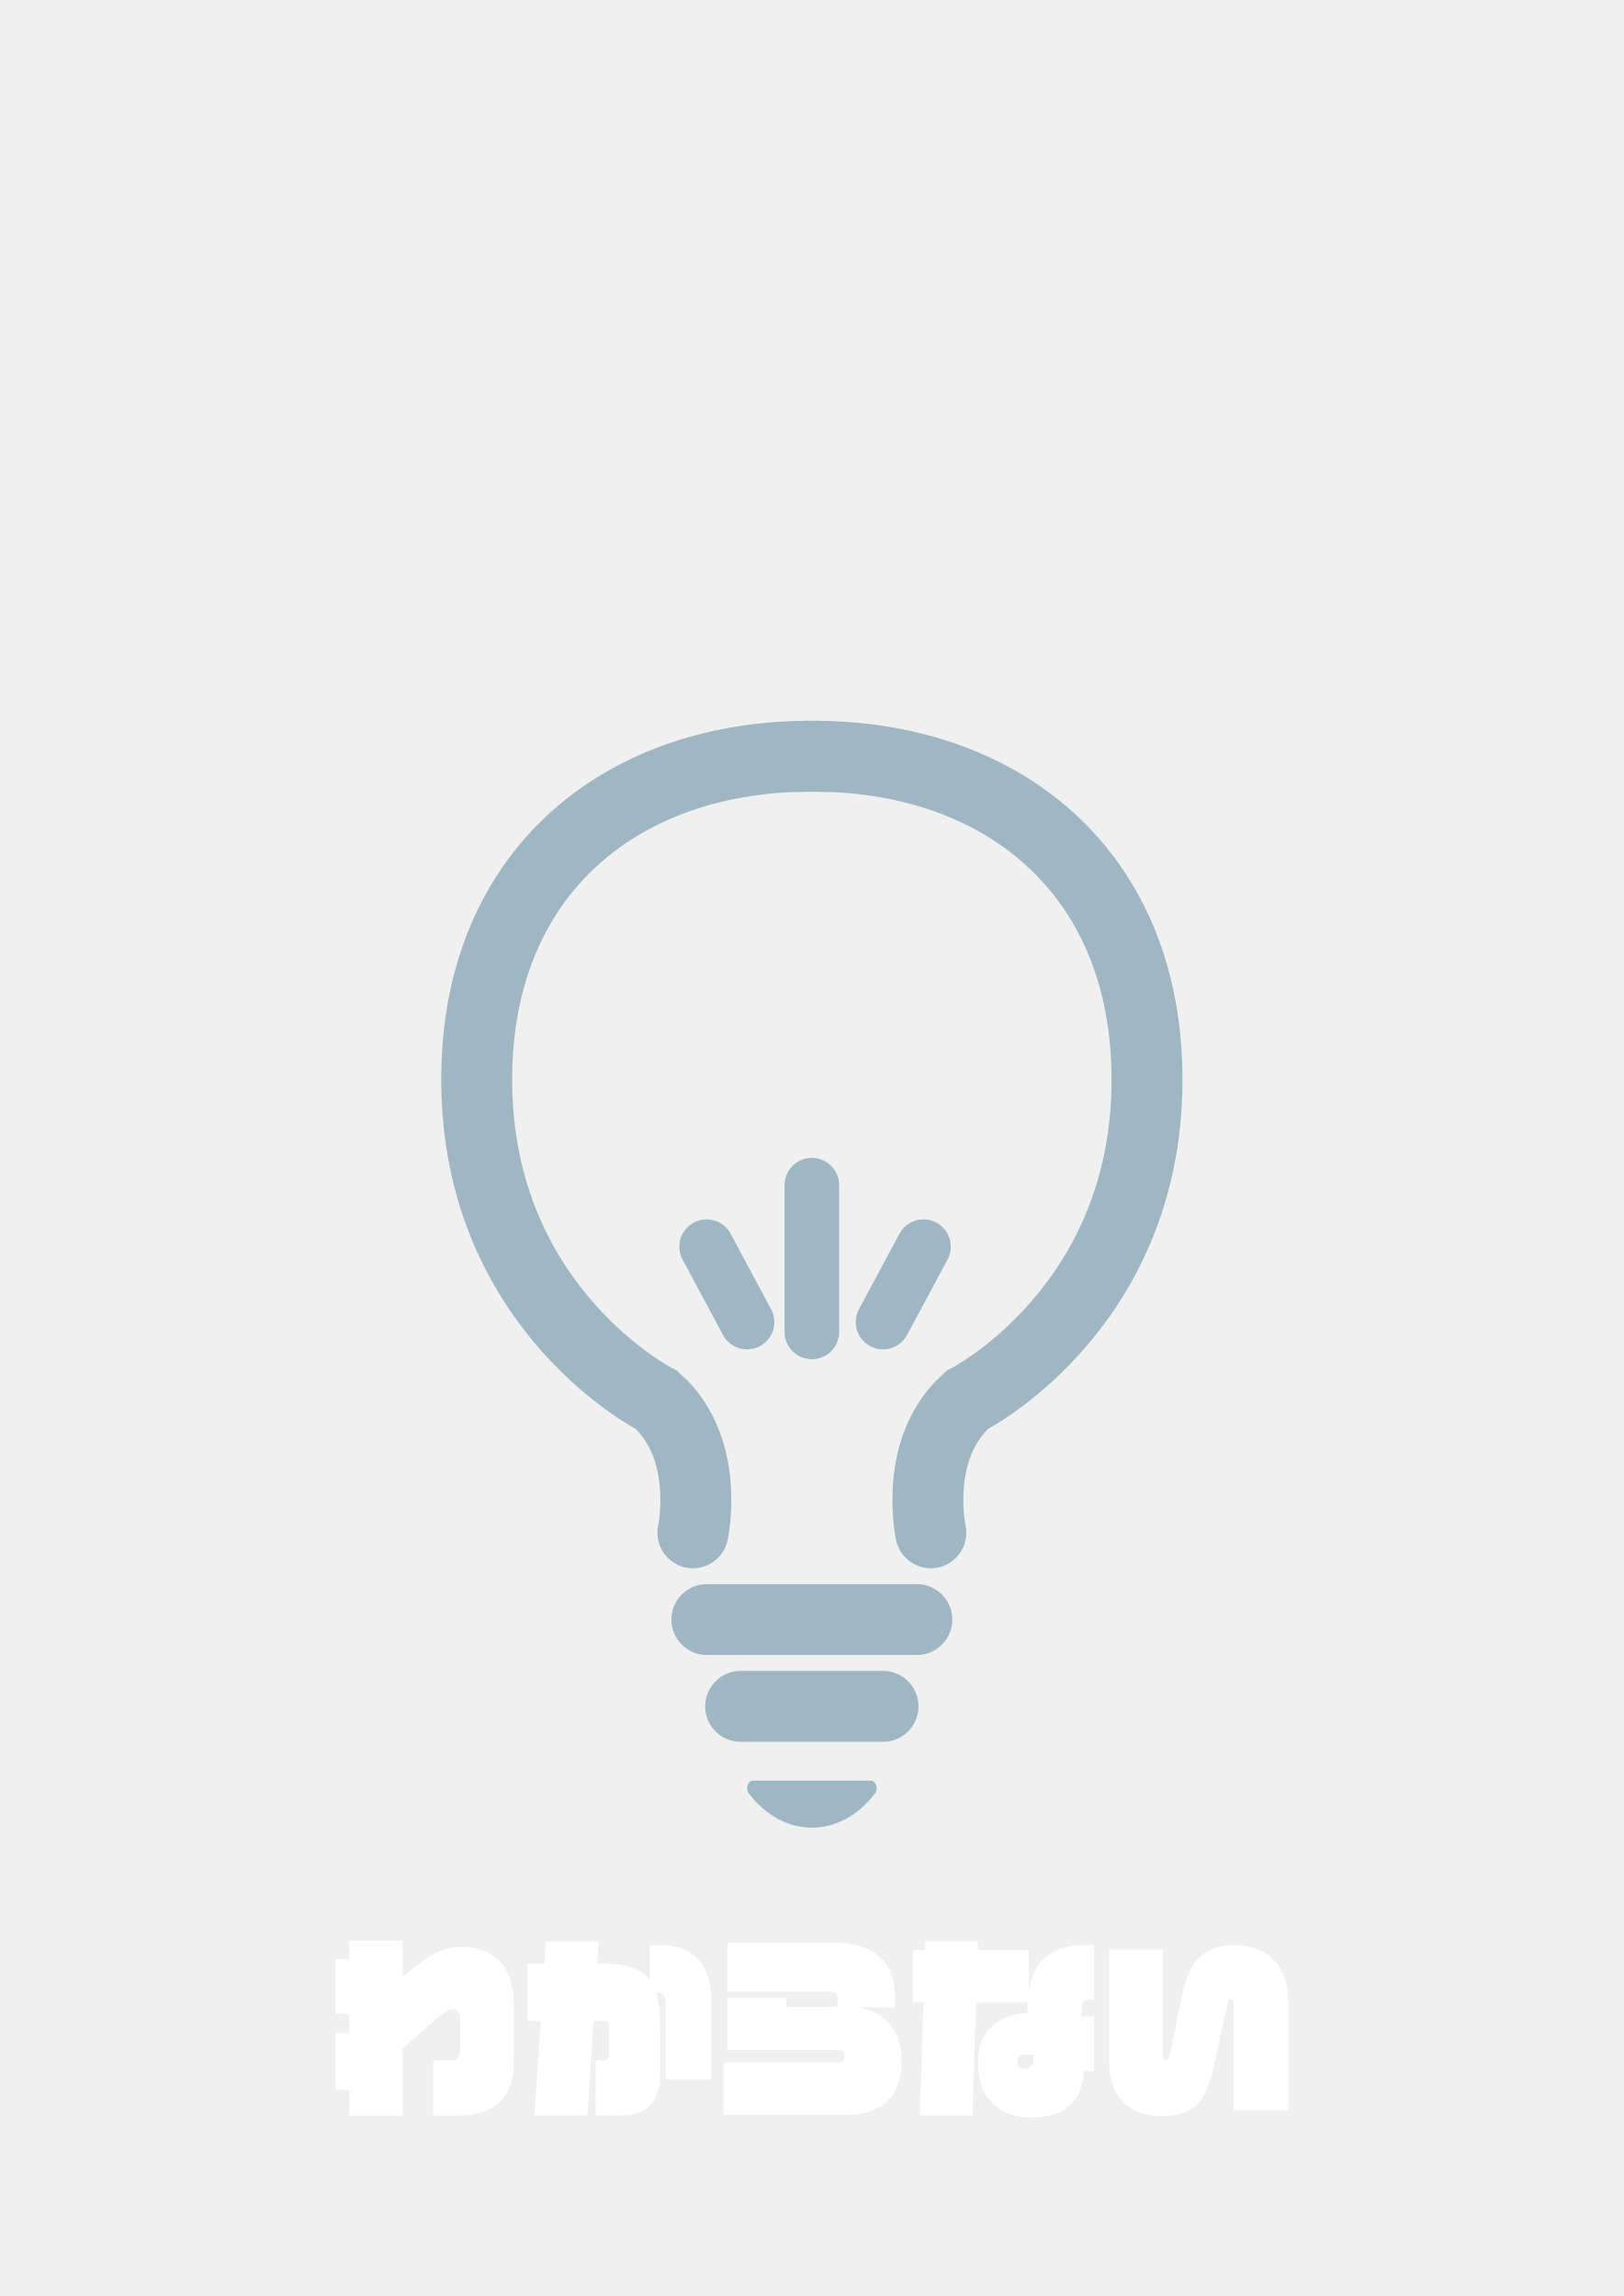
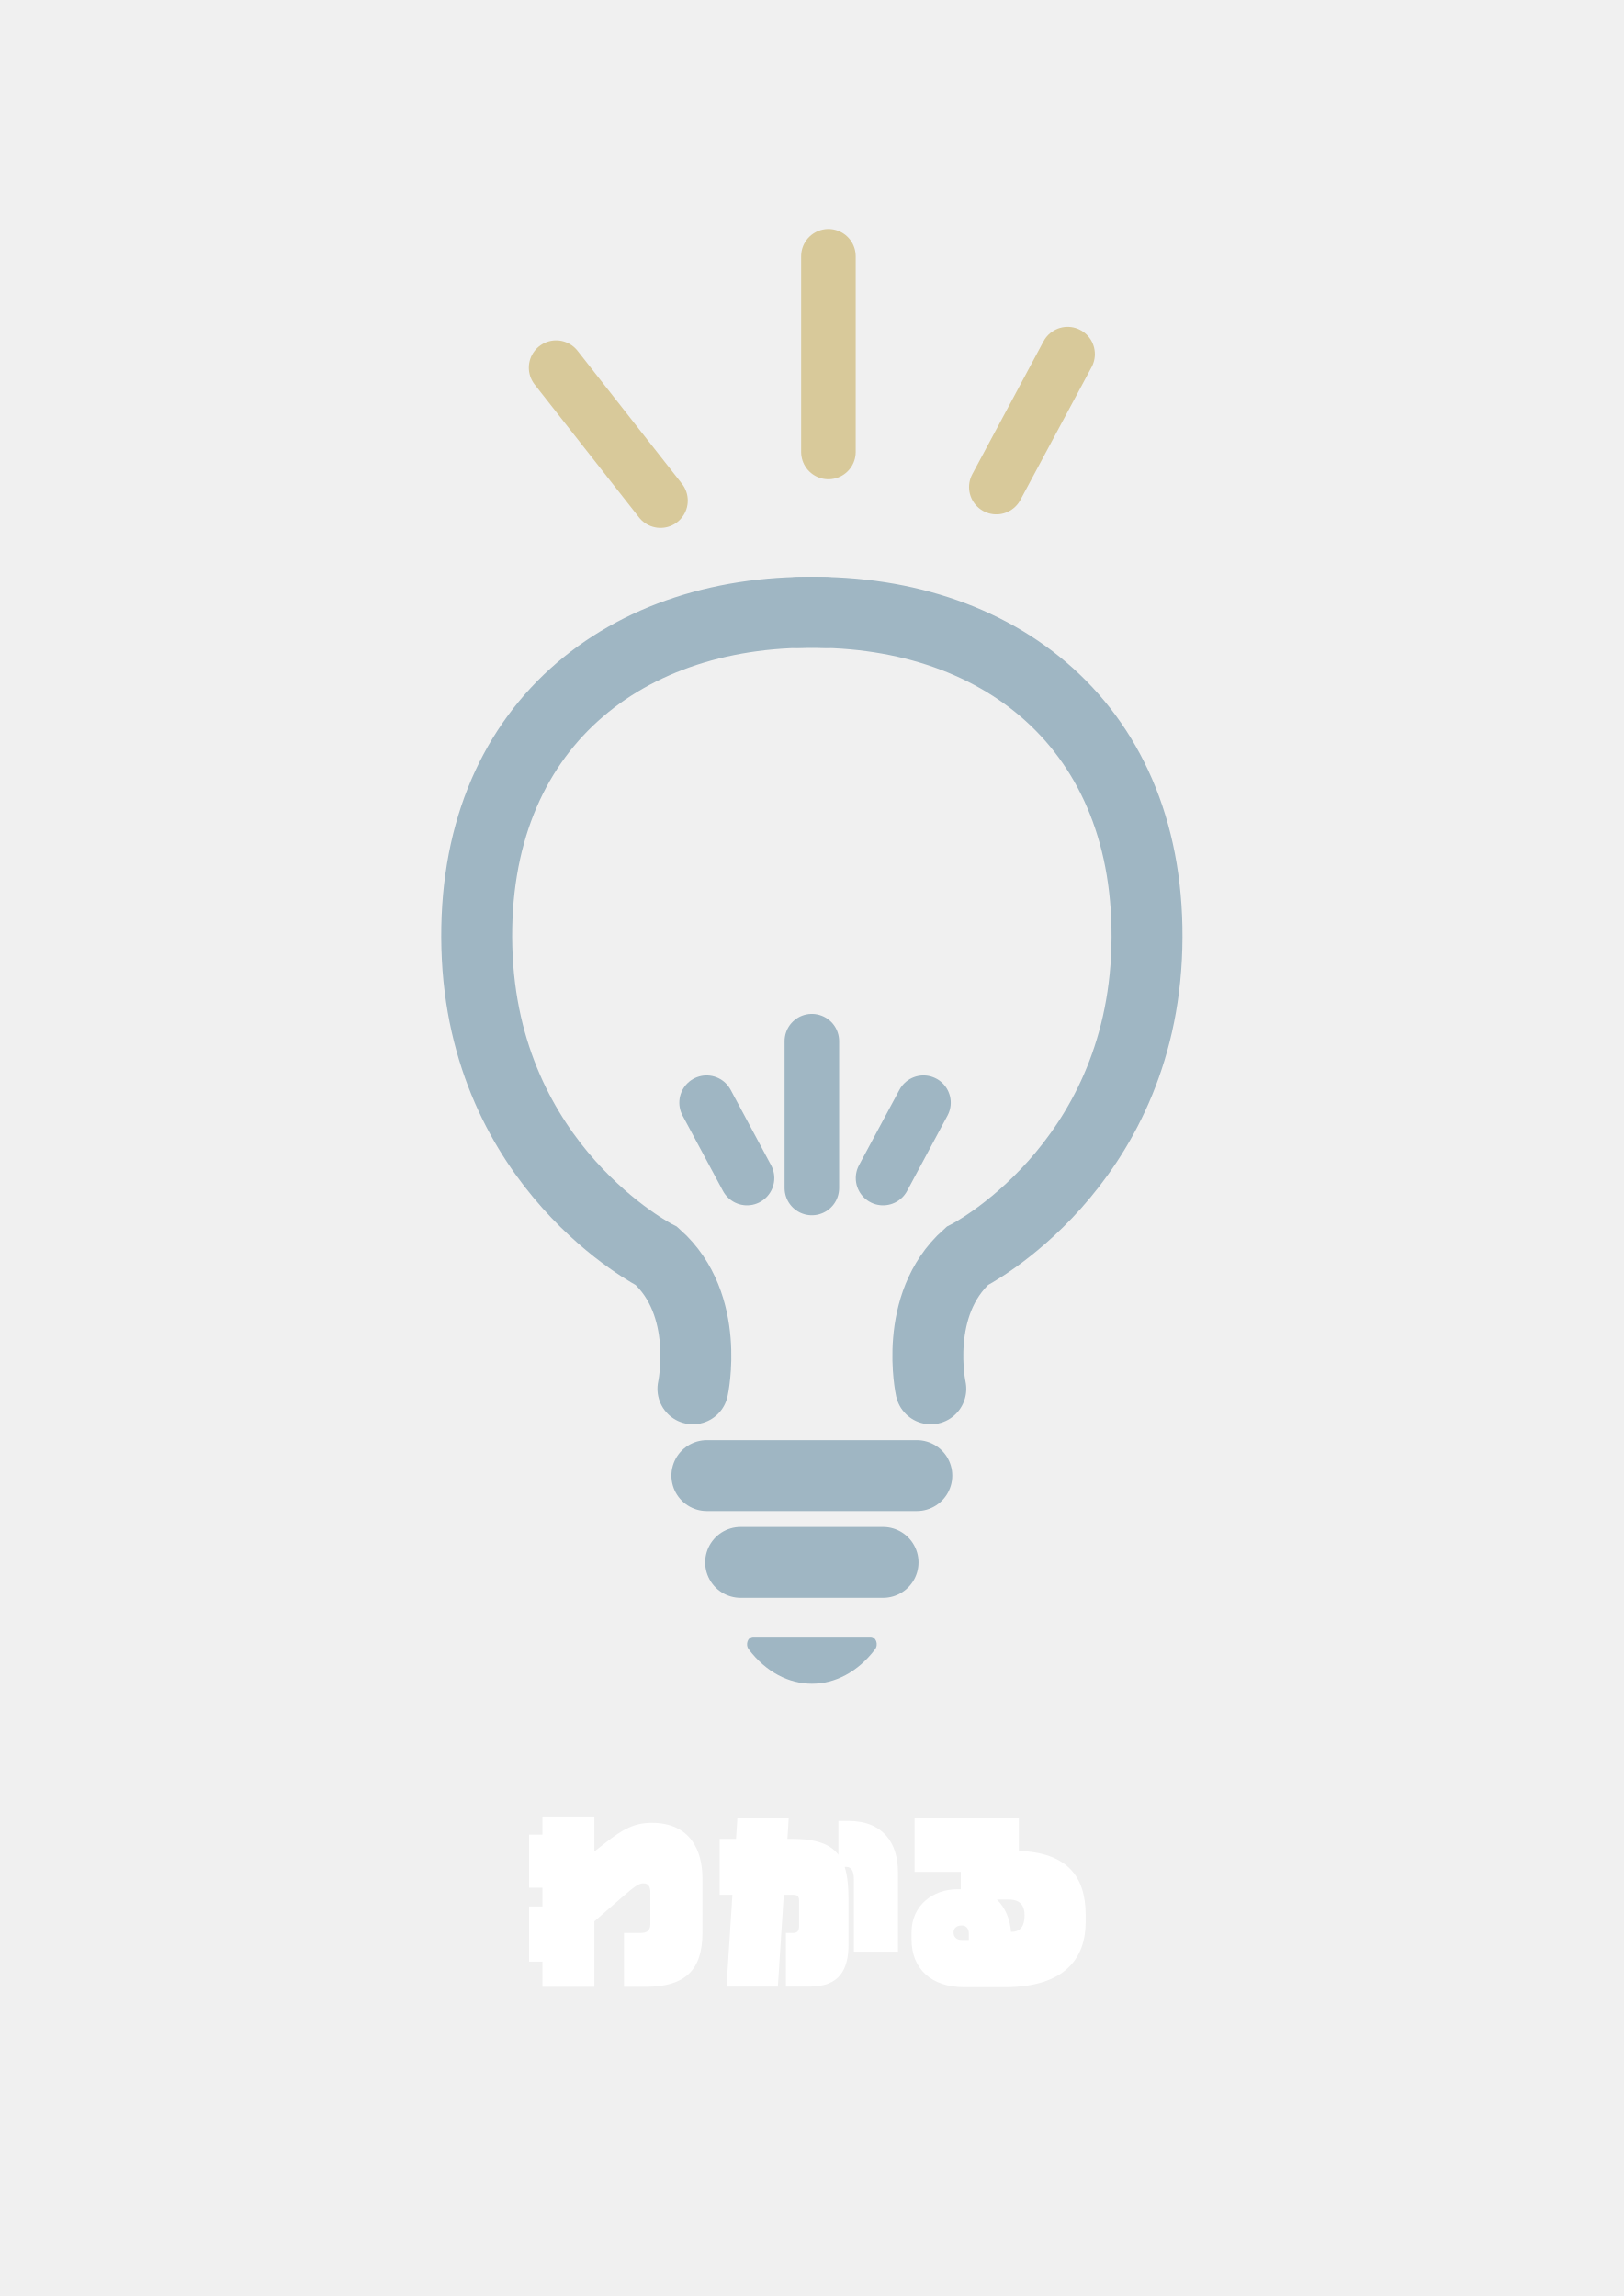
<svg xmlns="http://www.w3.org/2000/svg" id="_レイヤー_1" data-name="レイヤー 1" viewBox="0 0 595.28 841.89">
  <defs>
    <style>
      .cls-1 {
+         stroke: #d8c99a;
+       }
+ 
+       .cls-1, .cls-2 {
        stroke-width: 20px;
      }

-       .cls-1, .cls-2 {
+       .cls-1, .cls-2, .cls-3 {
        fill: none;
-         stroke: #9fb6c3;
        stroke-linecap: round;
        stroke-miterlimit: 10;
      }

-       .cls-2 {
+       .cls-2, .cls-3 {
+         stroke: #9fb6c3;
+       }
+ 
+       .cls-3 {
        stroke-width: 26px;
      }

-       .cls-3 {
+       .cls-4 {
        fill: #9fb6c3;
      }

-       .cls-3, .cls-4 {
+       .cls-4, .cls-5 {
        stroke-width: 0px;
      }

-       .cls-4 {
+       .cls-5 {
        fill: #fff;
      }
    </style>
  </defs>
-   <line class="cls-2" x1="271.53" y1="625.68" x2="323.74" y2="625.68" />
-   <path class="cls-3" d="m276.18,652.93h42.95c1.99,0,3.03,2.85,1.69,4.62h0c-12.74,16.83-33.59,16.83-46.33,0h0c-1.34-1.77-.3-4.62,1.69-4.62Z" />
-   <line class="cls-2" x1="259.15" y1="593.86" x2="336.12" y2="593.86" />
-   <path class="cls-2" d="m254.03,562.04s6.73-30.79-13.32-48.69c0,0-63.73-32.22-65.88-113.13-2.15-80.91,54.66-125.23,127.77-122.83" />
-   <path class="cls-2" d="m341.25,562.04s-6.73-30.79,13.32-48.69c0,0,63.73-32.22,65.88-113.13,2.15-80.91-54.66-125.23-127.77-122.83" />
-   <line class="cls-1" x1="259.05" y1="457.12" x2="273.87" y2="484.77" />
-   <line class="cls-1" x1="297.64" y1="434.56" x2="297.64" y2="488.4" />
-   <line class="cls-1" x1="338.56" y1="457.12" x2="323.74" y2="484.77" />
  <g>
-     <path class="cls-4" d="m166.99,775.78h-8.21v-20.31h6.34c2.02,0,3.6-.72,3.6-3.24v-12.31c0-1.58-.58-3.17-2.52-3.17-1.8,0-3.1.86-8.5,5.54l-10.08,8.78v24.7h-19.59v-9.5h-5.04v-20.81h5.04v-7.06h-5.04v-20.02h5.04v-6.84h19.59v13.18l4.32-3.38c6.48-5.04,10.73-7.42,17.28-7.42,14.76,0,19.15,10.66,19.15,20.95v20.52c0,14.04-6.48,20.38-21.39,20.38Z" />
-     <path class="cls-4" d="m244.03,762.53v-27.36c0-3.02-.94-4.61-2.81-4.61h-.65c1.08,3.38,1.44,7.56,1.44,12.53v16.71c0,9.58-3.46,15.91-14.62,15.91h-9v-20.23h2.59c1.58,0,2.38-.58,2.38-2.59v-9.72c0-1.66-.86-2.09-2.09-2.09h-3.67l-2.23,34.64h-19.37l2.23-34.64h-4.82v-21.1h6.19l.5-7.99h19.37l-.5,7.99h1.87c9,0,14.33,2.02,17.35,5.98v-12.75h3.74c12.82,0,18.72,7.99,18.72,19.37v29.96h-16.63Z" />
-     <path class="cls-4" d="m310.49,775.49h-45.29v-19.23h42.48c1.44,0,1.94-.65,1.94-2.38,0-1.3-.43-2.16-1.94-2.16h-41.04v-19.15h21.6v3.31h18.79v-3.24c0-1.44-.79-2.38-2.38-2.38h-38.02v-17.93h39.03c19.3,0,22.39,11.81,22.39,18.94v4.82h-13.9c10.22,1.3,16.42,8.06,16.42,19.8,0,12.82-7.63,19.59-20.09,19.59Z" />
-     <path class="cls-4" d="m397.33,759.44c-.36,10.22-6.41,16.92-18.51,16.92h-1.37c-10.51,0-18.87-6.77-18.87-18.79v-1.87c0-10.87,7.78-17.35,18.15-17.5v-1.8c0-.72.07-1.44.07-2.16h-18.94l-1.37,41.48h-19.3l1.37-41.48h-3.82v-19.23h4.39l.07-3.17h19.37l-.07,3.17h18.65v14.98c1.66-10.8,7.92-16.85,21.46-16.85h2.52v19.95h-1.22c-2.52,0-3.38,1.37-3.38,3.82v2.45h4.61v20.09h-3.82Zm-18.43-6.05h-3.53c-1.51,0-2.38,1.15-2.38,2.23v.72c0,1.51,1.01,2.23,2.38,2.23h.72c1.73,0,2.81-1.22,2.81-3.31v-1.87Z" />
-     <path class="cls-4" d="m452.26,773.77v-38.74c0-1.66-.5-1.94-1.15-1.94-.58,0-.94.79-1.08,1.44l-5.11,23.55c-2.59,11.88-6.98,17.86-18.79,17.86s-19.51-6.7-19.51-19.8v-41.4h19.73v38.52c0,1.8.36,2.09.94,2.09.65,0,1.3-.29,1.73-2.52l4.46-21.67c2.38-11.38,7.42-17.93,19.15-17.93,12.67,0,19.66,8.5,19.66,19.87v40.68h-20.02Z" />
+     <path class="cls-5" d="m236.74,728.52h-7.98v-19.74h6.16c1.96,0,3.5-.7,3.5-3.15v-11.97c0-1.54-.56-3.08-2.45-3.08-1.75,0-3.01.84-8.26,5.39l-9.8,8.54v24.01h-19.04v-9.24h-4.9v-20.23h4.9v-6.86h-4.9v-19.46h4.9v-6.65h19.04v12.81l4.2-3.29c6.3-4.9,10.43-7.21,16.8-7.21,14.35,0,18.62,10.36,18.62,20.37v19.95c0,13.65-6.3,19.81-20.79,19.81Z" />
+     <path class="cls-5" d="m313.04,715.64v-26.6c0-2.94-.91-4.48-2.73-4.48h-.63c1.05,3.29,1.4,7.35,1.4,12.18v16.24c0,9.31-3.36,15.47-14.21,15.47h-8.75v-19.67h2.52c1.54,0,2.31-.56,2.31-2.52v-9.45c0-1.61-.84-2.03-2.03-2.03h-3.57l-2.17,33.67h-18.83l2.17-33.67h-4.69v-20.51h6.02l.49-7.77h18.83l-.49,7.77h1.82c8.75,0,13.93,1.96,16.87,5.81v-12.39h3.64c12.46,0,18.2,7.77,18.2,18.83v29.12h-16.17Z" />
+     <path class="cls-5" d="m368.34,728.66h-14.84c-12.11,0-19.32-6.79-19.32-17.5v-2.66c0-9.73,7.77-15.75,16.73-15.75h1.33v-6.37h-16.94v-19.81h38.22v12.11c17.78.63,24.5,9.45,24.5,23.45v2.66c0,12.95-7.28,23.87-29.68,23.87Zm-13.16-19.81c0-1.75-1.19-2.8-2.24-2.8h-.63c-1.61,0-2.73,1.05-2.73,2.59s1.05,2.73,3.08,2.73h2.52v-2.52Zm14.77-12.32h-4.48c3.08,2.94,4.83,7.21,5.18,11.83h.14c3.5,0,4.83-2.31,4.83-6.09,0-3.15-1.33-5.74-5.67-5.74Z" />
+   </g>
+   <g>
+     <line class="cls-3" x1="271.53" y1="572.89" x2="323.74" y2="572.89" />
+     <path class="cls-4" d="m276.18,600.14h42.95c1.99,0,3.03,2.85,1.69,4.62h0c-12.74,16.83-33.59,16.83-46.33,0h0c-1.34-1.77-.3-4.62,1.69-4.62Z" />
+     <line class="cls-3" x1="259.15" y1="541.07" x2="336.12" y2="541.07" />
+     <path class="cls-3" d="m254.03,509.25s6.73-30.79-13.32-48.69c0,0-63.73-32.22-65.88-113.13-2.15-80.91,54.66-125.23,127.77-122.83" />
+     <path class="cls-3" d="m341.25,509.25s-6.73-30.79,13.32-48.69c0,0,63.73-32.22,65.88-113.13,2.15-80.91-54.66-125.23-127.77-122.83" />
+     <line class="cls-2" x1="259.05" y1="404.33" x2="273.87" y2="431.97" />
+     <line class="cls-2" x1="297.64" y1="381.77" x2="297.64" y2="435.61" />
+     <line class="cls-2" x1="338.56" y1="404.33" x2="323.74" y2="431.97" />
+   </g>
+   <g>
+     <line class="cls-1" x1="203.88" y1="134.81" x2="242.15" y2="183.56" />
+     <line class="cls-1" x1="303.71" y1="93.96" x2="303.71" y2="165.73" />
+     <line class="cls-1" x1="391.4" y1="129.85" x2="365.27" y2="178.6" />
  </g>
</svg>
